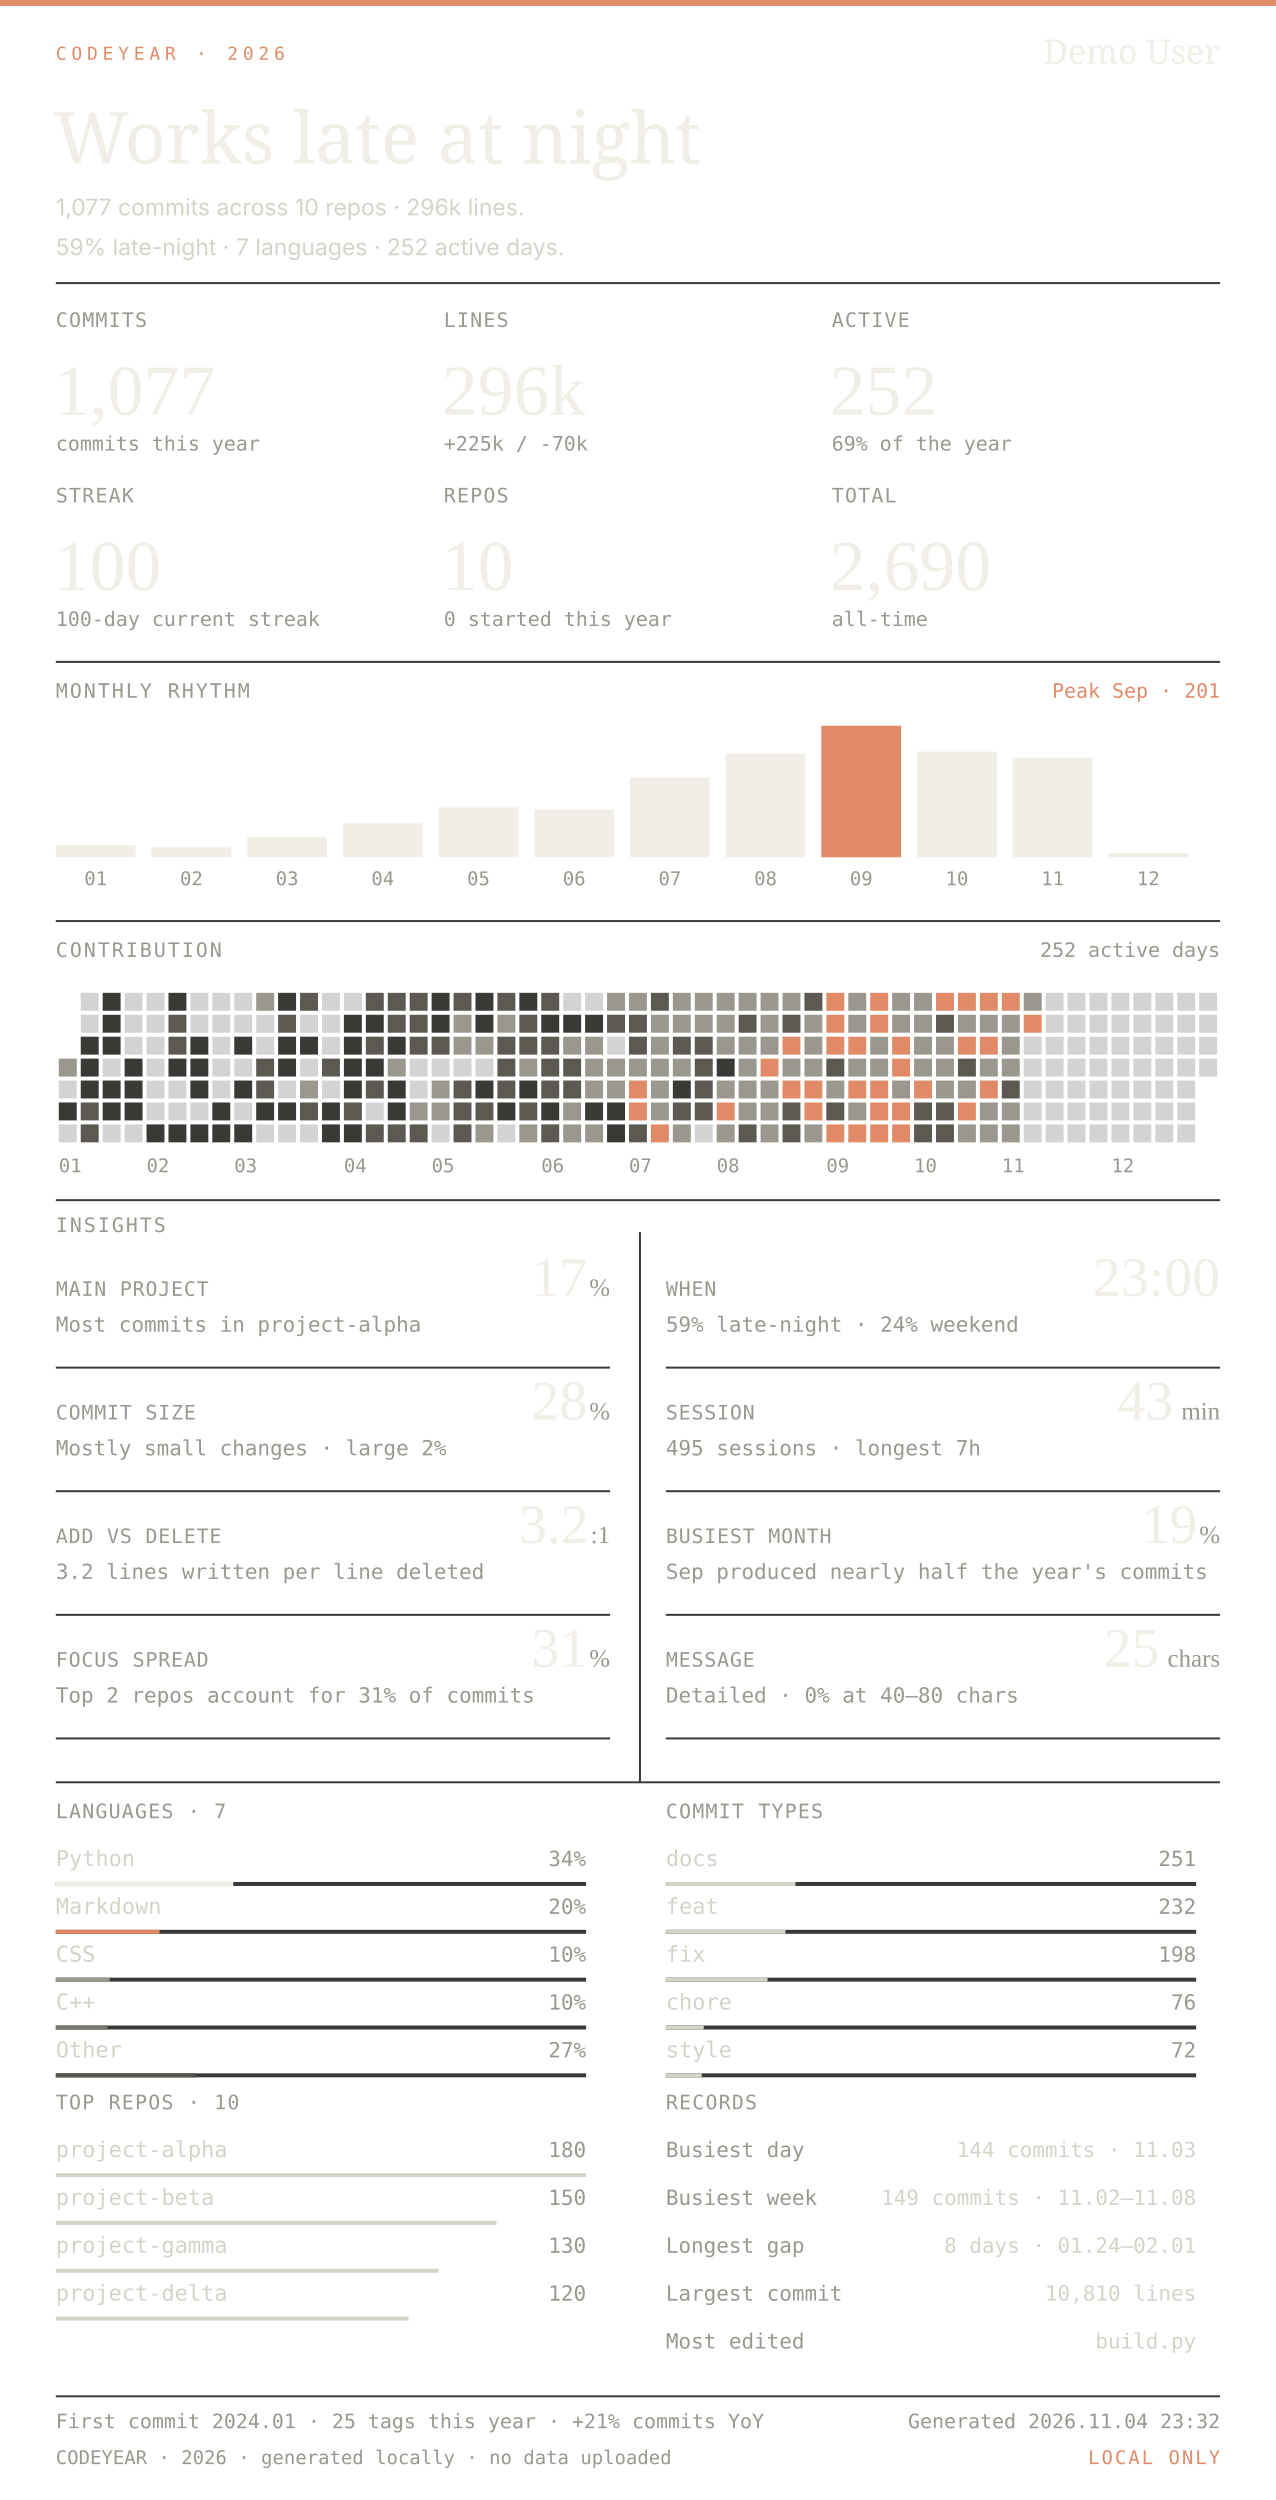
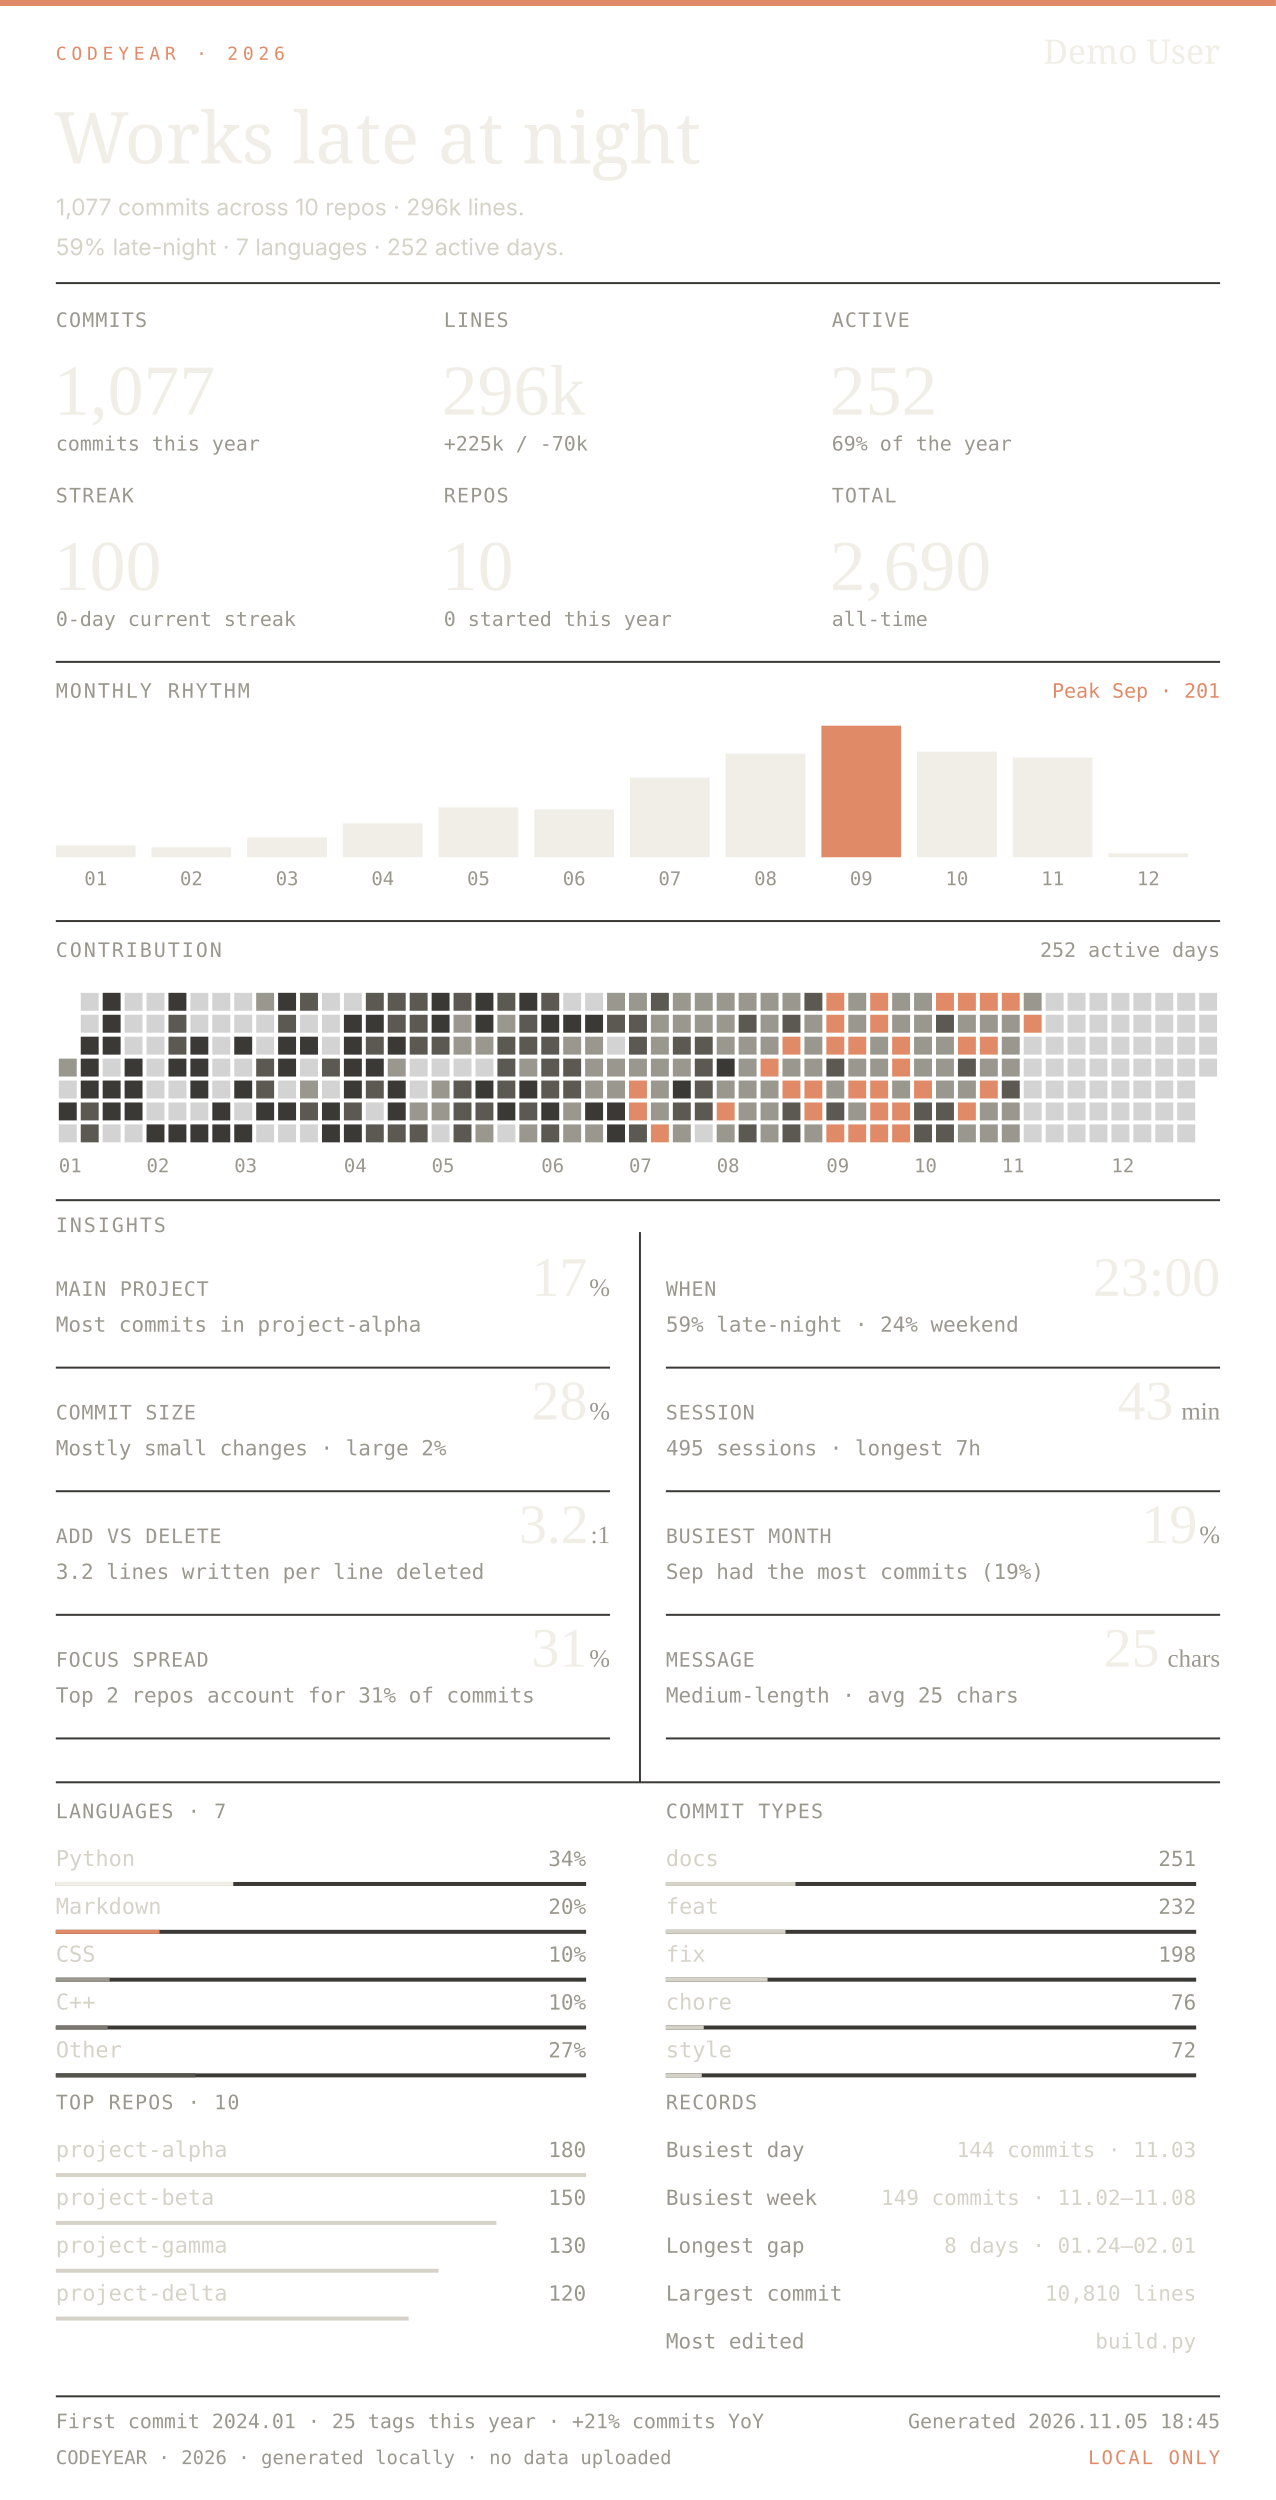
<svg xmlns="http://www.w3.org/2000/svg" width="640" height="1254" viewBox="0 0 640 1254" role="img" aria-label="Demo User · CodeYear 2026 · Works late at night">
  <rect x="0" y="0" width="640" height="3" fill="#e08a68" />
  <text x="28" y="30" font-family="Consolas, 'SFMono-Regular', Menlo, monospace" font-size="9" fill="#e08a68" letter-spacing="2.4">CODEYEAR · 2026</text>
  <text x="612" y="32" font-family="Georgia, 'Songti SC', SimSun, serif" font-size="17" fill="#f0eee6" text-anchor="end">Demo User</text>
  <text x="27" y="82" font-family="Georgia, 'Songti SC', SimSun, serif" font-size="36" fill="#f0eee6">Works late at night</text>
  <text x="28" y="108" font-family="-apple-system, 'Segoe UI', 'Microsoft YaHei', sans-serif" font-size="11.5" fill="#d5d2c8">1,077 commits across 10 repos · 296k lines.</text>
  <text x="28" y="128" font-family="-apple-system, 'Segoe UI', 'Microsoft YaHei', sans-serif" font-size="11.5" fill="#d5d2c8">59% late-night · 7 languages · 252 active days.</text>
  <line x1="28" y1="142" x2="612" y2="142" stroke="#3a3936" />
  <text x="28.0" y="164" font-family="Consolas, 'SFMono-Regular', Menlo, monospace" font-size="10" fill="#9a978e" letter-spacing="0.6">COMMITS</text>
  <text x="27.0" y="208" font-family="Cambria, 'Times New Roman', 'Songti SC', SimSun, serif" font-size="36" fill="#f0eee6">1,077</text>
  <text x="28.0" y="226" font-family="Consolas, 'SFMono-Regular', Menlo, monospace" font-size="10" fill="#9a978e">commits this year</text>
  <text x="222.6" y="164" font-family="Consolas, 'SFMono-Regular', Menlo, monospace" font-size="10" fill="#9a978e" letter-spacing="0.6">LINES</text>
  <text x="221.6" y="208" font-family="Cambria, 'Times New Roman', 'Songti SC', SimSun, serif" font-size="36" fill="#f0eee6">296k</text>
  <text x="222.6" y="226" font-family="Consolas, 'SFMono-Regular', Menlo, monospace" font-size="10" fill="#9a978e">+225k / -70k</text>
  <text x="417.2" y="164" font-family="Consolas, 'SFMono-Regular', Menlo, monospace" font-size="10" fill="#9a978e" letter-spacing="0.6">ACTIVE</text>
  <text x="416.2" y="208" font-family="Cambria, 'Times New Roman', 'Songti SC', SimSun, serif" font-size="36" fill="#f0eee6">252</text>
  <text x="417.2" y="226" font-family="Consolas, 'SFMono-Regular', Menlo, monospace" font-size="10" fill="#9a978e">69% of the year</text>
  <text x="28.0" y="252" font-family="Consolas, 'SFMono-Regular', Menlo, monospace" font-size="10" fill="#9a978e" letter-spacing="0.6">STREAK</text>
  <text x="27.0" y="296" font-family="Cambria, 'Times New Roman', 'Songti SC', SimSun, serif" font-size="36" fill="#f0eee6">100</text>
-   <text x="28.0" y="314" font-family="Consolas, 'SFMono-Regular', Menlo, monospace" font-size="10" fill="#9a978e">100-day current streak</text>
+   <text x="28.0" y="314" font-family="Consolas, 'SFMono-Regular', Menlo, monospace" font-size="10" fill="#9a978e">0-day current streak</text>
  <text x="222.6" y="252" font-family="Consolas, 'SFMono-Regular', Menlo, monospace" font-size="10" fill="#9a978e" letter-spacing="0.6">REPOS</text>
  <text x="221.6" y="296" font-family="Cambria, 'Times New Roman', 'Songti SC', SimSun, serif" font-size="36" fill="#f0eee6">10</text>
  <text x="222.6" y="314" font-family="Consolas, 'SFMono-Regular', Menlo, monospace" font-size="10" fill="#9a978e">0 started this year</text>
  <text x="417.2" y="252" font-family="Consolas, 'SFMono-Regular', Menlo, monospace" font-size="10" fill="#9a978e" letter-spacing="0.6">TOTAL</text>
  <text x="416.2" y="296" font-family="Cambria, 'Times New Roman', 'Songti SC', SimSun, serif" font-size="36" fill="#f0eee6">2,690</text>
  <text x="417.2" y="314" font-family="Consolas, 'SFMono-Regular', Menlo, monospace" font-size="10" fill="#9a978e">all-time</text>
  <line x1="28" y1="332" x2="612" y2="332" stroke="#3a3936" />
  <text x="28" y="350" font-family="Consolas, 'SFMono-Regular', Menlo, monospace" font-size="10" fill="#9a978e" letter-spacing="1">MONTHLY RHYTHM</text>
  <text x="612" y="350" font-family="Consolas, 'SFMono-Regular', Menlo, monospace" font-size="10" fill="#e08a68" text-anchor="end">Peak Sep · 201</text>
  <rect x="28" y="424" width="40" height="6" fill="#f0eee6" />
  <text x="48.0" y="444" font-family="Consolas, 'SFMono-Regular', Menlo, monospace" font-size="9.5" fill="#9a978e" text-anchor="middle">01</text>
  <rect x="76" y="425" width="40" height="5" fill="#f0eee6" />
  <text x="96.0" y="444" font-family="Consolas, 'SFMono-Regular', Menlo, monospace" font-size="9.5" fill="#9a978e" text-anchor="middle">02</text>
  <rect x="124" y="420" width="40" height="10" fill="#f0eee6" />
  <text x="144.0" y="444" font-family="Consolas, 'SFMono-Regular', Menlo, monospace" font-size="9.5" fill="#9a978e" text-anchor="middle">03</text>
  <rect x="172" y="413" width="40" height="17" fill="#f0eee6" />
  <text x="192.0" y="444" font-family="Consolas, 'SFMono-Regular', Menlo, monospace" font-size="9.5" fill="#9a978e" text-anchor="middle">04</text>
  <rect x="220" y="405" width="40" height="25" fill="#f0eee6" />
  <text x="240.0" y="444" font-family="Consolas, 'SFMono-Regular', Menlo, monospace" font-size="9.5" fill="#9a978e" text-anchor="middle">05</text>
  <rect x="268" y="406" width="40" height="24" fill="#f0eee6" />
  <text x="288.0" y="444" font-family="Consolas, 'SFMono-Regular', Menlo, monospace" font-size="9.5" fill="#9a978e" text-anchor="middle">06</text>
  <rect x="316" y="390" width="40" height="40" fill="#f0eee6" />
  <text x="336.0" y="444" font-family="Consolas, 'SFMono-Regular', Menlo, monospace" font-size="9.5" fill="#9a978e" text-anchor="middle">07</text>
  <rect x="364" y="378" width="40" height="52" fill="#f0eee6" />
  <text x="384.0" y="444" font-family="Consolas, 'SFMono-Regular', Menlo, monospace" font-size="9.5" fill="#9a978e" text-anchor="middle">08</text>
  <rect x="412" y="364" width="40" height="66" fill="#e08a68" />
  <text x="432.0" y="444" font-family="Consolas, 'SFMono-Regular', Menlo, monospace" font-size="9.5" fill="#9a978e" text-anchor="middle">09</text>
  <rect x="460" y="377" width="40" height="53" fill="#f0eee6" />
  <text x="480.0" y="444" font-family="Consolas, 'SFMono-Regular', Menlo, monospace" font-size="9.5" fill="#9a978e" text-anchor="middle">10</text>
  <rect x="508" y="380" width="40" height="50" fill="#f0eee6" />
  <text x="528.0" y="444" font-family="Consolas, 'SFMono-Regular', Menlo, monospace" font-size="9.5" fill="#9a978e" text-anchor="middle">11</text>
  <rect x="556" y="428" width="40" height="2" fill="#f0eee6" />
  <text x="576.0" y="444" font-family="Consolas, 'SFMono-Regular', Menlo, monospace" font-size="9.5" fill="#9a978e" text-anchor="middle">12</text>
  <line x1="28" y1="462" x2="612" y2="462" stroke="#3a3936" />
  <text x="28" y="480" font-family="Consolas, 'SFMono-Regular', Menlo, monospace" font-size="10" fill="#9a978e" letter-spacing="1">CONTRIBUTION</text>
  <text x="612" y="480" font-family="Consolas, 'SFMono-Regular', Menlo, monospace" font-size="10" fill="#9a978e" text-anchor="end">252 active days</text>
  <rect x="29.5" y="531" width="9" height="9" fill="#9a978e" />
  <rect x="29.5" y="542" width="9" height="9" fill="#262623" fill-opacity="0.2" />
  <rect x="29.5" y="553" width="9" height="9" fill="#3a3936" />
  <rect x="29.5" y="564" width="9" height="9" fill="#262623" fill-opacity="0.2" />
  <rect x="40.5" y="498" width="9" height="9" fill="#262623" fill-opacity="0.2" />
  <rect x="40.5" y="509" width="9" height="9" fill="#262623" fill-opacity="0.2" />
  <rect x="40.5" y="520" width="9" height="9" fill="#3a3936" />
  <rect x="40.5" y="531" width="9" height="9" fill="#3a3936" />
  <rect x="40.5" y="542" width="9" height="9" fill="#3a3936" />
  <rect x="40.5" y="553" width="9" height="9" fill="#5c5952" />
  <rect x="40.5" y="564" width="9" height="9" fill="#5c5952" />
  <rect x="51.5" y="498" width="9" height="9" fill="#3a3936" />
  <rect x="51.5" y="509" width="9" height="9" fill="#3a3936" />
  <rect x="51.5" y="520" width="9" height="9" fill="#3a3936" />
  <rect x="51.5" y="531" width="9" height="9" fill="#262623" fill-opacity="0.2" />
  <rect x="51.5" y="542" width="9" height="9" fill="#3a3936" />
  <rect x="51.5" y="553" width="9" height="9" fill="#3a3936" />
  <rect x="51.5" y="564" width="9" height="9" fill="#262623" fill-opacity="0.2" />
  <rect x="62.5" y="498" width="9" height="9" fill="#262623" fill-opacity="0.2" />
  <rect x="62.5" y="509" width="9" height="9" fill="#262623" fill-opacity="0.2" />
  <rect x="62.5" y="520" width="9" height="9" fill="#262623" fill-opacity="0.2" />
  <rect x="62.5" y="531" width="9" height="9" fill="#3a3936" />
  <rect x="62.5" y="542" width="9" height="9" fill="#3a3936" />
  <rect x="62.5" y="553" width="9" height="9" fill="#3a3936" />
  <rect x="62.5" y="564" width="9" height="9" fill="#262623" fill-opacity="0.2" />
  <rect x="73.5" y="498" width="9" height="9" fill="#262623" fill-opacity="0.2" />
  <rect x="73.5" y="509" width="9" height="9" fill="#262623" fill-opacity="0.2" />
  <rect x="73.5" y="520" width="9" height="9" fill="#262623" fill-opacity="0.2" />
  <rect x="73.5" y="531" width="9" height="9" fill="#262623" fill-opacity="0.2" />
  <rect x="73.5" y="542" width="9" height="9" fill="#262623" fill-opacity="0.2" />
  <rect x="73.5" y="553" width="9" height="9" fill="#262623" fill-opacity="0.2" />
  <rect x="73.5" y="564" width="9" height="9" fill="#3a3936" />
  <rect x="84.5" y="498" width="9" height="9" fill="#3a3936" />
  <rect x="84.5" y="509" width="9" height="9" fill="#5c5952" />
  <rect x="84.5" y="520" width="9" height="9" fill="#5c5952" />
  <rect x="84.5" y="531" width="9" height="9" fill="#3a3936" />
  <rect x="84.5" y="542" width="9" height="9" fill="#262623" fill-opacity="0.2" />
  <rect x="84.5" y="553" width="9" height="9" fill="#262623" fill-opacity="0.2" />
  <rect x="84.5" y="564" width="9" height="9" fill="#3a3936" />
  <rect x="95.5" y="498" width="9" height="9" fill="#262623" fill-opacity="0.2" />
  <rect x="95.5" y="509" width="9" height="9" fill="#262623" fill-opacity="0.2" />
  <rect x="95.5" y="520" width="9" height="9" fill="#3a3936" />
  <rect x="95.5" y="531" width="9" height="9" fill="#3a3936" />
  <rect x="95.5" y="542" width="9" height="9" fill="#3a3936" />
  <rect x="95.5" y="553" width="9" height="9" fill="#262623" fill-opacity="0.2" />
  <rect x="95.5" y="564" width="9" height="9" fill="#3a3936" />
  <rect x="106.5" y="498" width="9" height="9" fill="#262623" fill-opacity="0.2" />
  <rect x="106.5" y="509" width="9" height="9" fill="#262623" fill-opacity="0.2" />
  <rect x="106.5" y="520" width="9" height="9" fill="#262623" fill-opacity="0.2" />
  <rect x="106.5" y="531" width="9" height="9" fill="#262623" fill-opacity="0.2" />
  <rect x="106.5" y="542" width="9" height="9" fill="#262623" fill-opacity="0.2" />
  <rect x="106.5" y="553" width="9" height="9" fill="#3a3936" />
  <rect x="106.5" y="564" width="9" height="9" fill="#3a3936" />
  <rect x="117.5" y="498" width="9" height="9" fill="#262623" fill-opacity="0.2" />
  <rect x="117.5" y="509" width="9" height="9" fill="#262623" fill-opacity="0.2" />
  <rect x="117.5" y="520" width="9" height="9" fill="#3a3936" />
  <rect x="117.5" y="531" width="9" height="9" fill="#262623" fill-opacity="0.2" />
  <rect x="117.5" y="542" width="9" height="9" fill="#3a3936" />
  <rect x="117.5" y="553" width="9" height="9" fill="#262623" fill-opacity="0.2" />
  <rect x="117.5" y="564" width="9" height="9" fill="#3a3936" />
  <rect x="128.5" y="498" width="9" height="9" fill="#9a978e" />
  <rect x="128.5" y="509" width="9" height="9" fill="#262623" fill-opacity="0.2" />
  <rect x="128.5" y="520" width="9" height="9" fill="#262623" fill-opacity="0.2" />
  <rect x="128.5" y="531" width="9" height="9" fill="#5c5952" />
  <rect x="128.5" y="542" width="9" height="9" fill="#5c5952" />
  <rect x="128.5" y="553" width="9" height="9" fill="#3a3936" />
  <rect x="128.5" y="564" width="9" height="9" fill="#262623" fill-opacity="0.2" />
  <rect x="139.5" y="498" width="9" height="9" fill="#3a3936" />
  <rect x="139.5" y="509" width="9" height="9" fill="#5c5952" />
  <rect x="139.5" y="520" width="9" height="9" fill="#3a3936" />
  <rect x="139.5" y="531" width="9" height="9" fill="#3a3936" />
  <rect x="139.5" y="542" width="9" height="9" fill="#262623" fill-opacity="0.2" />
  <rect x="139.5" y="553" width="9" height="9" fill="#3a3936" />
  <rect x="139.5" y="564" width="9" height="9" fill="#262623" fill-opacity="0.2" />
  <rect x="150.5" y="498" width="9" height="9" fill="#5c5952" />
  <rect x="150.5" y="509" width="9" height="9" fill="#262623" fill-opacity="0.2" />
  <rect x="150.5" y="520" width="9" height="9" fill="#3a3936" />
  <rect x="150.5" y="531" width="9" height="9" fill="#262623" fill-opacity="0.2" />
  <rect x="150.5" y="542" width="9" height="9" fill="#9a978e" />
  <rect x="150.5" y="553" width="9" height="9" fill="#5c5952" />
  <rect x="150.5" y="564" width="9" height="9" fill="#262623" fill-opacity="0.2" />
  <rect x="161.5" y="498" width="9" height="9" fill="#262623" fill-opacity="0.2" />
  <rect x="161.5" y="509" width="9" height="9" fill="#262623" fill-opacity="0.2" />
  <rect x="161.5" y="520" width="9" height="9" fill="#262623" fill-opacity="0.2" />
  <rect x="161.5" y="531" width="9" height="9" fill="#5c5952" />
  <rect x="161.5" y="542" width="9" height="9" fill="#262623" fill-opacity="0.2" />
  <rect x="161.5" y="553" width="9" height="9" fill="#3a3936" />
  <rect x="161.5" y="564" width="9" height="9" fill="#3a3936" />
  <rect x="172.5" y="498" width="9" height="9" fill="#262623" fill-opacity="0.2" />
  <rect x="172.5" y="509" width="9" height="9" fill="#3a3936" />
  <rect x="172.5" y="520" width="9" height="9" fill="#3a3936" />
  <rect x="172.5" y="531" width="9" height="9" fill="#3a3936" />
  <rect x="172.5" y="542" width="9" height="9" fill="#3a3936" />
  <rect x="172.5" y="553" width="9" height="9" fill="#5c5952" />
  <rect x="172.5" y="564" width="9" height="9" fill="#3a3936" />
  <rect x="183.5" y="498" width="9" height="9" fill="#5c5952" />
  <rect x="183.5" y="509" width="9" height="9" fill="#3a3936" />
  <rect x="183.5" y="520" width="9" height="9" fill="#5c5952" />
  <rect x="183.5" y="531" width="9" height="9" fill="#3a3936" />
  <rect x="183.5" y="542" width="9" height="9" fill="#5c5952" />
  <rect x="183.5" y="553" width="9" height="9" fill="#262623" fill-opacity="0.2" />
  <rect x="183.5" y="564" width="9" height="9" fill="#5c5952" />
  <rect x="194.5" y="498" width="9" height="9" fill="#5c5952" />
  <rect x="194.5" y="509" width="9" height="9" fill="#5c5952" />
  <rect x="194.5" y="520" width="9" height="9" fill="#3a3936" />
  <rect x="194.5" y="531" width="9" height="9" fill="#9a978e" />
  <rect x="194.5" y="542" width="9" height="9" fill="#3a3936" />
  <rect x="194.5" y="553" width="9" height="9" fill="#3a3936" />
  <rect x="194.5" y="564" width="9" height="9" fill="#5c5952" />
  <rect x="205.5" y="498" width="9" height="9" fill="#5c5952" />
  <rect x="205.5" y="509" width="9" height="9" fill="#5c5952" />
  <rect x="205.5" y="520" width="9" height="9" fill="#5c5952" />
  <rect x="205.5" y="531" width="9" height="9" fill="#262623" fill-opacity="0.2" />
  <rect x="205.5" y="542" width="9" height="9" fill="#262623" fill-opacity="0.2" />
  <rect x="205.5" y="553" width="9" height="9" fill="#9a978e" />
  <rect x="205.5" y="564" width="9" height="9" fill="#5c5952" />
  <rect x="216.5" y="498" width="9" height="9" fill="#3a3936" />
  <rect x="216.5" y="509" width="9" height="9" fill="#3a3936" />
  <rect x="216.5" y="520" width="9" height="9" fill="#5c5952" />
  <rect x="216.5" y="531" width="9" height="9" fill="#262623" fill-opacity="0.2" />
  <rect x="216.5" y="542" width="9" height="9" fill="#9a978e" />
  <rect x="216.5" y="553" width="9" height="9" fill="#9a978e" />
  <rect x="216.5" y="564" width="9" height="9" fill="#262623" fill-opacity="0.2" />
  <rect x="227.5" y="498" width="9" height="9" fill="#5c5952" />
  <rect x="227.5" y="509" width="9" height="9" fill="#9a978e" />
  <rect x="227.5" y="520" width="9" height="9" fill="#9a978e" />
  <rect x="227.5" y="531" width="9" height="9" fill="#262623" fill-opacity="0.2" />
  <rect x="227.5" y="542" width="9" height="9" fill="#5c5952" />
  <rect x="227.5" y="553" width="9" height="9" fill="#5c5952" />
  <rect x="227.5" y="564" width="9" height="9" fill="#5c5952" />
  <rect x="238.5" y="498" width="9" height="9" fill="#3a3936" />
  <rect x="238.5" y="509" width="9" height="9" fill="#3a3936" />
  <rect x="238.5" y="520" width="9" height="9" fill="#9a978e" />
  <rect x="238.5" y="531" width="9" height="9" fill="#262623" fill-opacity="0.2" />
  <rect x="238.5" y="542" width="9" height="9" fill="#3a3936" />
  <rect x="238.5" y="553" width="9" height="9" fill="#5c5952" />
  <rect x="238.5" y="564" width="9" height="9" fill="#9a978e" />
  <rect x="249.5" y="498" width="9" height="9" fill="#5c5952" />
  <rect x="249.5" y="509" width="9" height="9" fill="#9a978e" />
  <rect x="249.5" y="520" width="9" height="9" fill="#5c5952" />
  <rect x="249.5" y="531" width="9" height="9" fill="#5c5952" />
  <rect x="249.5" y="542" width="9" height="9" fill="#5c5952" />
  <rect x="249.5" y="553" width="9" height="9" fill="#3a3936" />
  <rect x="249.5" y="564" width="9" height="9" fill="#262623" fill-opacity="0.2" />
  <rect x="260.5" y="498" width="9" height="9" fill="#3a3936" />
  <rect x="260.5" y="509" width="9" height="9" fill="#5c5952" />
  <rect x="260.5" y="520" width="9" height="9" fill="#5c5952" />
  <rect x="260.5" y="531" width="9" height="9" fill="#9a978e" />
  <rect x="260.5" y="542" width="9" height="9" fill="#3a3936" />
  <rect x="260.5" y="553" width="9" height="9" fill="#5c5952" />
  <rect x="260.5" y="564" width="9" height="9" fill="#9a978e" />
  <rect x="271.5" y="498" width="9" height="9" fill="#5c5952" />
  <rect x="271.5" y="509" width="9" height="9" fill="#3a3936" />
  <rect x="271.5" y="520" width="9" height="9" fill="#5c5952" />
  <rect x="271.5" y="531" width="9" height="9" fill="#5c5952" />
  <rect x="271.5" y="542" width="9" height="9" fill="#5c5952" />
  <rect x="271.5" y="553" width="9" height="9" fill="#3a3936" />
  <rect x="271.5" y="564" width="9" height="9" fill="#5c5952" />
  <rect x="282.5" y="498" width="9" height="9" fill="#262623" fill-opacity="0.2" />
  <rect x="282.5" y="509" width="9" height="9" fill="#3a3936" />
  <rect x="282.5" y="520" width="9" height="9" fill="#9a978e" />
  <rect x="282.5" y="531" width="9" height="9" fill="#5c5952" />
  <rect x="282.5" y="542" width="9" height="9" fill="#5c5952" />
  <rect x="282.5" y="553" width="9" height="9" fill="#9a978e" />
  <rect x="282.5" y="564" width="9" height="9" fill="#9a978e" />
  <rect x="293.5" y="498" width="9" height="9" fill="#262623" fill-opacity="0.2" />
  <rect x="293.5" y="509" width="9" height="9" fill="#3a3936" />
  <rect x="293.5" y="520" width="9" height="9" fill="#9a978e" />
  <rect x="293.5" y="531" width="9" height="9" fill="#9a978e" />
  <rect x="293.5" y="542" width="9" height="9" fill="#9a978e" />
  <rect x="293.5" y="553" width="9" height="9" fill="#3a3936" />
  <rect x="293.5" y="564" width="9" height="9" fill="#9a978e" />
  <rect x="304.5" y="498" width="9" height="9" fill="#9a978e" />
  <rect x="304.5" y="509" width="9" height="9" fill="#5c5952" />
  <rect x="304.5" y="520" width="9" height="9" fill="#262623" fill-opacity="0.2" />
  <rect x="304.5" y="531" width="9" height="9" fill="#9a978e" />
  <rect x="304.5" y="542" width="9" height="9" fill="#9a978e" />
  <rect x="304.5" y="553" width="9" height="9" fill="#3a3936" />
  <rect x="304.5" y="564" width="9" height="9" fill="#3a3936" />
  <rect x="315.5" y="498" width="9" height="9" fill="#9a978e" />
  <rect x="315.5" y="509" width="9" height="9" fill="#5c5952" />
  <rect x="315.5" y="520" width="9" height="9" fill="#5c5952" />
  <rect x="315.5" y="531" width="9" height="9" fill="#9a978e" />
  <rect x="315.5" y="542" width="9" height="9" fill="#e08a68" />
  <rect x="315.5" y="553" width="9" height="9" fill="#e08a68" />
  <rect x="315.5" y="564" width="9" height="9" fill="#5c5952" />
  <rect x="326.5" y="498" width="9" height="9" fill="#5c5952" />
  <rect x="326.5" y="509" width="9" height="9" fill="#9a978e" />
  <rect x="326.5" y="520" width="9" height="9" fill="#9a978e" />
  <rect x="326.5" y="531" width="9" height="9" fill="#9a978e" />
  <rect x="326.5" y="542" width="9" height="9" fill="#9a978e" />
  <rect x="326.5" y="553" width="9" height="9" fill="#9a978e" />
  <rect x="326.5" y="564" width="9" height="9" fill="#e08a68" />
  <rect x="337.5" y="498" width="9" height="9" fill="#9a978e" />
  <rect x="337.5" y="509" width="9" height="9" fill="#9a978e" />
  <rect x="337.5" y="520" width="9" height="9" fill="#5c5952" />
  <rect x="337.5" y="531" width="9" height="9" fill="#9a978e" />
  <rect x="337.5" y="542" width="9" height="9" fill="#3a3936" />
  <rect x="337.5" y="553" width="9" height="9" fill="#5c5952" />
  <rect x="337.5" y="564" width="9" height="9" fill="#9a978e" />
  <rect x="348.5" y="498" width="9" height="9" fill="#9a978e" />
  <rect x="348.5" y="509" width="9" height="9" fill="#9a978e" />
  <rect x="348.5" y="520" width="9" height="9" fill="#5c5952" />
  <rect x="348.5" y="531" width="9" height="9" fill="#5c5952" />
  <rect x="348.5" y="542" width="9" height="9" fill="#5c5952" />
  <rect x="348.5" y="553" width="9" height="9" fill="#5c5952" />
  <rect x="348.5" y="564" width="9" height="9" fill="#262623" fill-opacity="0.2" />
  <rect x="359.5" y="498" width="9" height="9" fill="#9a978e" />
  <rect x="359.5" y="509" width="9" height="9" fill="#9a978e" />
  <rect x="359.5" y="520" width="9" height="9" fill="#9a978e" />
  <rect x="359.5" y="531" width="9" height="9" fill="#3a3936" />
  <rect x="359.5" y="542" width="9" height="9" fill="#9a978e" />
  <rect x="359.5" y="553" width="9" height="9" fill="#e08a68" />
  <rect x="359.5" y="564" width="9" height="9" fill="#9a978e" />
  <rect x="370.5" y="498" width="9" height="9" fill="#9a978e" />
  <rect x="370.5" y="509" width="9" height="9" fill="#5c5952" />
  <rect x="370.5" y="520" width="9" height="9" fill="#9a978e" />
  <rect x="370.5" y="531" width="9" height="9" fill="#9a978e" />
  <rect x="370.5" y="542" width="9" height="9" fill="#9a978e" />
  <rect x="370.5" y="553" width="9" height="9" fill="#9a978e" />
  <rect x="370.5" y="564" width="9" height="9" fill="#5c5952" />
  <rect x="381.5" y="498" width="9" height="9" fill="#9a978e" />
  <rect x="381.5" y="509" width="9" height="9" fill="#9a978e" />
  <rect x="381.5" y="520" width="9" height="9" fill="#9a978e" />
  <rect x="381.5" y="531" width="9" height="9" fill="#e08a68" />
  <rect x="381.5" y="542" width="9" height="9" fill="#9a978e" />
  <rect x="381.5" y="553" width="9" height="9" fill="#9a978e" />
  <rect x="381.5" y="564" width="9" height="9" fill="#9a978e" />
  <rect x="392.5" y="498" width="9" height="9" fill="#9a978e" />
  <rect x="392.5" y="509" width="9" height="9" fill="#5c5952" />
  <rect x="392.5" y="520" width="9" height="9" fill="#e08a68" />
  <rect x="392.5" y="531" width="9" height="9" fill="#9a978e" />
  <rect x="392.5" y="542" width="9" height="9" fill="#e08a68" />
  <rect x="392.5" y="553" width="9" height="9" fill="#5c5952" />
  <rect x="392.5" y="564" width="9" height="9" fill="#5c5952" />
  <rect x="403.5" y="498" width="9" height="9" fill="#5c5952" />
  <rect x="403.5" y="509" width="9" height="9" fill="#9a978e" />
  <rect x="403.5" y="520" width="9" height="9" fill="#9a978e" />
  <rect x="403.5" y="531" width="9" height="9" fill="#9a978e" />
  <rect x="403.5" y="542" width="9" height="9" fill="#e08a68" />
  <rect x="403.5" y="553" width="9" height="9" fill="#e08a68" />
  <rect x="403.5" y="564" width="9" height="9" fill="#9a978e" />
  <rect x="414.5" y="498" width="9" height="9" fill="#e08a68" />
  <rect x="414.5" y="509" width="9" height="9" fill="#e08a68" />
  <rect x="414.5" y="520" width="9" height="9" fill="#e08a68" />
  <rect x="414.5" y="531" width="9" height="9" fill="#5c5952" />
  <rect x="414.5" y="542" width="9" height="9" fill="#9a978e" />
  <rect x="414.5" y="553" width="9" height="9" fill="#5c5952" />
  <rect x="414.5" y="564" width="9" height="9" fill="#e08a68" />
  <rect x="425.5" y="498" width="9" height="9" fill="#9a978e" />
  <rect x="425.5" y="509" width="9" height="9" fill="#9a978e" />
  <rect x="425.5" y="520" width="9" height="9" fill="#e08a68" />
  <rect x="425.5" y="531" width="9" height="9" fill="#9a978e" />
  <rect x="425.5" y="542" width="9" height="9" fill="#e08a68" />
  <rect x="425.5" y="553" width="9" height="9" fill="#9a978e" />
  <rect x="425.5" y="564" width="9" height="9" fill="#e08a68" />
  <rect x="436.5" y="498" width="9" height="9" fill="#e08a68" />
  <rect x="436.5" y="509" width="9" height="9" fill="#e08a68" />
  <rect x="436.5" y="520" width="9" height="9" fill="#9a978e" />
  <rect x="436.5" y="531" width="9" height="9" fill="#9a978e" />
  <rect x="436.5" y="542" width="9" height="9" fill="#e08a68" />
  <rect x="436.5" y="553" width="9" height="9" fill="#e08a68" />
  <rect x="436.5" y="564" width="9" height="9" fill="#e08a68" />
  <rect x="447.5" y="498" width="9" height="9" fill="#9a978e" />
  <rect x="447.5" y="509" width="9" height="9" fill="#9a978e" />
  <rect x="447.5" y="520" width="9" height="9" fill="#e08a68" />
  <rect x="447.5" y="531" width="9" height="9" fill="#e08a68" />
  <rect x="447.5" y="542" width="9" height="9" fill="#9a978e" />
  <rect x="447.5" y="553" width="9" height="9" fill="#e08a68" />
  <rect x="447.5" y="564" width="9" height="9" fill="#e08a68" />
  <rect x="458.5" y="498" width="9" height="9" fill="#9a978e" />
  <rect x="458.5" y="509" width="9" height="9" fill="#9a978e" />
  <rect x="458.5" y="520" width="9" height="9" fill="#9a978e" />
  <rect x="458.5" y="531" width="9" height="9" fill="#9a978e" />
  <rect x="458.5" y="542" width="9" height="9" fill="#e08a68" />
  <rect x="458.5" y="553" width="9" height="9" fill="#5c5952" />
  <rect x="458.5" y="564" width="9" height="9" fill="#5c5952" />
  <rect x="469.5" y="498" width="9" height="9" fill="#e08a68" />
  <rect x="469.5" y="509" width="9" height="9" fill="#5c5952" />
  <rect x="469.5" y="520" width="9" height="9" fill="#9a978e" />
  <rect x="469.5" y="531" width="9" height="9" fill="#9a978e" />
  <rect x="469.5" y="542" width="9" height="9" fill="#9a978e" />
  <rect x="469.5" y="553" width="9" height="9" fill="#5c5952" />
  <rect x="469.5" y="564" width="9" height="9" fill="#5c5952" />
  <rect x="480.5" y="498" width="9" height="9" fill="#e08a68" />
  <rect x="480.5" y="509" width="9" height="9" fill="#9a978e" />
  <rect x="480.5" y="520" width="9" height="9" fill="#e08a68" />
  <rect x="480.5" y="531" width="9" height="9" fill="#5c5952" />
  <rect x="480.5" y="542" width="9" height="9" fill="#9a978e" />
  <rect x="480.5" y="553" width="9" height="9" fill="#e08a68" />
  <rect x="480.5" y="564" width="9" height="9" fill="#9a978e" />
  <rect x="491.5" y="498" width="9" height="9" fill="#e08a68" />
  <rect x="491.5" y="509" width="9" height="9" fill="#9a978e" />
  <rect x="491.5" y="520" width="9" height="9" fill="#e08a68" />
  <rect x="491.5" y="531" width="9" height="9" fill="#9a978e" />
  <rect x="491.5" y="542" width="9" height="9" fill="#e08a68" />
  <rect x="491.5" y="553" width="9" height="9" fill="#9a978e" />
  <rect x="491.5" y="564" width="9" height="9" fill="#9a978e" />
  <rect x="502.5" y="498" width="9" height="9" fill="#e08a68" />
  <rect x="502.5" y="509" width="9" height="9" fill="#9a978e" />
  <rect x="502.5" y="520" width="9" height="9" fill="#9a978e" />
  <rect x="502.5" y="531" width="9" height="9" fill="#9a978e" />
  <rect x="502.5" y="542" width="9" height="9" fill="#5c5952" />
  <rect x="502.5" y="553" width="9" height="9" fill="#9a978e" />
  <rect x="502.5" y="564" width="9" height="9" fill="#9a978e" />
  <rect x="513.5" y="498" width="9" height="9" fill="#9a978e" />
  <rect x="513.5" y="509" width="9" height="9" fill="#e08a68" />
  <rect x="513.5" y="520" width="9" height="9" fill="#262623" fill-opacity="0.2" />
  <rect x="513.5" y="531" width="9" height="9" fill="#262623" fill-opacity="0.2" />
  <rect x="513.5" y="542" width="9" height="9" fill="#262623" fill-opacity="0.2" />
  <rect x="513.5" y="553" width="9" height="9" fill="#262623" fill-opacity="0.2" />
  <rect x="513.5" y="564" width="9" height="9" fill="#262623" fill-opacity="0.2" />
  <rect x="524.5" y="498" width="9" height="9" fill="#262623" fill-opacity="0.2" />
  <rect x="524.5" y="509" width="9" height="9" fill="#262623" fill-opacity="0.2" />
  <rect x="524.5" y="520" width="9" height="9" fill="#262623" fill-opacity="0.2" />
  <rect x="524.5" y="531" width="9" height="9" fill="#262623" fill-opacity="0.2" />
  <rect x="524.5" y="542" width="9" height="9" fill="#262623" fill-opacity="0.2" />
  <rect x="524.5" y="553" width="9" height="9" fill="#262623" fill-opacity="0.2" />
  <rect x="524.5" y="564" width="9" height="9" fill="#262623" fill-opacity="0.2" />
  <rect x="535.5" y="498" width="9" height="9" fill="#262623" fill-opacity="0.2" />
  <rect x="535.5" y="509" width="9" height="9" fill="#262623" fill-opacity="0.2" />
  <rect x="535.5" y="520" width="9" height="9" fill="#262623" fill-opacity="0.2" />
  <rect x="535.5" y="531" width="9" height="9" fill="#262623" fill-opacity="0.2" />
  <rect x="535.5" y="542" width="9" height="9" fill="#262623" fill-opacity="0.2" />
  <rect x="535.5" y="553" width="9" height="9" fill="#262623" fill-opacity="0.2" />
  <rect x="535.5" y="564" width="9" height="9" fill="#262623" fill-opacity="0.2" />
  <rect x="546.5" y="498" width="9" height="9" fill="#262623" fill-opacity="0.2" />
  <rect x="546.5" y="509" width="9" height="9" fill="#262623" fill-opacity="0.2" />
  <rect x="546.5" y="520" width="9" height="9" fill="#262623" fill-opacity="0.2" />
  <rect x="546.5" y="531" width="9" height="9" fill="#262623" fill-opacity="0.2" />
  <rect x="546.5" y="542" width="9" height="9" fill="#262623" fill-opacity="0.2" />
  <rect x="546.5" y="553" width="9" height="9" fill="#262623" fill-opacity="0.2" />
  <rect x="546.5" y="564" width="9" height="9" fill="#262623" fill-opacity="0.2" />
  <rect x="557.5" y="498" width="9" height="9" fill="#262623" fill-opacity="0.2" />
  <rect x="557.5" y="509" width="9" height="9" fill="#262623" fill-opacity="0.2" />
  <rect x="557.5" y="520" width="9" height="9" fill="#262623" fill-opacity="0.2" />
  <rect x="557.5" y="531" width="9" height="9" fill="#262623" fill-opacity="0.2" />
  <rect x="557.5" y="542" width="9" height="9" fill="#262623" fill-opacity="0.2" />
  <rect x="557.5" y="553" width="9" height="9" fill="#262623" fill-opacity="0.2" />
  <rect x="557.5" y="564" width="9" height="9" fill="#262623" fill-opacity="0.2" />
  <rect x="568.5" y="498" width="9" height="9" fill="#262623" fill-opacity="0.2" />
  <rect x="568.5" y="509" width="9" height="9" fill="#262623" fill-opacity="0.2" />
  <rect x="568.5" y="520" width="9" height="9" fill="#262623" fill-opacity="0.2" />
  <rect x="568.5" y="531" width="9" height="9" fill="#262623" fill-opacity="0.2" />
  <rect x="568.5" y="542" width="9" height="9" fill="#262623" fill-opacity="0.2" />
  <rect x="568.5" y="553" width="9" height="9" fill="#262623" fill-opacity="0.2" />
  <rect x="568.5" y="564" width="9" height="9" fill="#262623" fill-opacity="0.2" />
  <rect x="579.5" y="498" width="9" height="9" fill="#262623" fill-opacity="0.2" />
  <rect x="579.5" y="509" width="9" height="9" fill="#262623" fill-opacity="0.2" />
  <rect x="579.5" y="520" width="9" height="9" fill="#262623" fill-opacity="0.2" />
  <rect x="579.5" y="531" width="9" height="9" fill="#262623" fill-opacity="0.2" />
  <rect x="579.5" y="542" width="9" height="9" fill="#262623" fill-opacity="0.2" />
  <rect x="579.5" y="553" width="9" height="9" fill="#262623" fill-opacity="0.2" />
  <rect x="579.5" y="564" width="9" height="9" fill="#262623" fill-opacity="0.2" />
  <rect x="590.5" y="498" width="9" height="9" fill="#262623" fill-opacity="0.2" />
  <rect x="590.5" y="509" width="9" height="9" fill="#262623" fill-opacity="0.2" />
  <rect x="590.5" y="520" width="9" height="9" fill="#262623" fill-opacity="0.2" />
  <rect x="590.5" y="531" width="9" height="9" fill="#262623" fill-opacity="0.2" />
  <rect x="590.5" y="542" width="9" height="9" fill="#262623" fill-opacity="0.2" />
  <rect x="590.5" y="553" width="9" height="9" fill="#262623" fill-opacity="0.2" />
  <rect x="590.5" y="564" width="9" height="9" fill="#262623" fill-opacity="0.2" />
  <rect x="601.5" y="498" width="9" height="9" fill="#262623" fill-opacity="0.2" />
  <rect x="601.5" y="509" width="9" height="9" fill="#262623" fill-opacity="0.2" />
  <rect x="601.5" y="520" width="9" height="9" fill="#262623" fill-opacity="0.2" />
  <rect x="601.5" y="531" width="9" height="9" fill="#262623" fill-opacity="0.2" />
  <text x="29.5" y="588" font-family="Consolas, 'SFMono-Regular', Menlo, monospace" font-size="9.5" fill="#9a978e">01</text>
  <text x="73.5" y="588" font-family="Consolas, 'SFMono-Regular', Menlo, monospace" font-size="9.5" fill="#9a978e">02</text>
  <text x="117.5" y="588" font-family="Consolas, 'SFMono-Regular', Menlo, monospace" font-size="9.5" fill="#9a978e">03</text>
  <text x="172.5" y="588" font-family="Consolas, 'SFMono-Regular', Menlo, monospace" font-size="9.5" fill="#9a978e">04</text>
  <text x="216.5" y="588" font-family="Consolas, 'SFMono-Regular', Menlo, monospace" font-size="9.5" fill="#9a978e">05</text>
  <text x="271.5" y="588" font-family="Consolas, 'SFMono-Regular', Menlo, monospace" font-size="9.5" fill="#9a978e">06</text>
  <text x="315.5" y="588" font-family="Consolas, 'SFMono-Regular', Menlo, monospace" font-size="9.5" fill="#9a978e">07</text>
  <text x="359.5" y="588" font-family="Consolas, 'SFMono-Regular', Menlo, monospace" font-size="9.5" fill="#9a978e">08</text>
  <text x="414.5" y="588" font-family="Consolas, 'SFMono-Regular', Menlo, monospace" font-size="9.5" fill="#9a978e">09</text>
  <text x="458.5" y="588" font-family="Consolas, 'SFMono-Regular', Menlo, monospace" font-size="9.5" fill="#9a978e">10</text>
  <text x="502.5" y="588" font-family="Consolas, 'SFMono-Regular', Menlo, monospace" font-size="9.5" fill="#9a978e">11</text>
  <text x="557.5" y="588" font-family="Consolas, 'SFMono-Regular', Menlo, monospace" font-size="9.5" fill="#9a978e">12</text>
  <line x1="28" y1="602" x2="612" y2="602" stroke="#3a3936" />
  <text x="28" y="618" font-family="Consolas, 'SFMono-Regular', Menlo, monospace" font-size="10" fill="#9a978e" letter-spacing="1">INSIGHTS</text>
  <line x1="321" y1="618" x2="321" y2="894" stroke="#3a3936" />
  <text x="28" y="650" font-family="Consolas, 'SFMono-Regular', Menlo, monospace" font-size="10" fill="#9a978e" letter-spacing="0.4">MAIN PROJECT</text>
  <text x="306" y="650" font-family="Cambria, 'Times New Roman', 'Songti SC', SimSun, serif" font-size="28" fill="#f0eee6" text-anchor="end">17<tspan font-size="12.5" fill="#9a978e" dx="1">%</tspan>
  </text>
  <text x="28" y="668" font-family="Consolas, 'SFMono-Regular', Menlo, monospace" font-size="10.5" fill="#9a978e">Most commits in project-alpha</text>
  <line x1="28" y1="686" x2="306" y2="686" stroke="#3a3936" />
  <text x="334" y="650" font-family="Consolas, 'SFMono-Regular', Menlo, monospace" font-size="10" fill="#9a978e" letter-spacing="0.4">WHEN</text>
  <text x="612" y="650" font-family="Cambria, 'Times New Roman', 'Songti SC', SimSun, serif" font-size="28" fill="#f0eee6" text-anchor="end">23:00</text>
  <text x="334" y="668" font-family="Consolas, 'SFMono-Regular', Menlo, monospace" font-size="10.5" fill="#9a978e">59% late-night · 24% weekend</text>
  <line x1="334" y1="686" x2="612" y2="686" stroke="#3a3936" />
  <text x="28" y="712" font-family="Consolas, 'SFMono-Regular', Menlo, monospace" font-size="10" fill="#9a978e" letter-spacing="0.4">COMMIT SIZE</text>
  <text x="306" y="712" font-family="Cambria, 'Times New Roman', 'Songti SC', SimSun, serif" font-size="28" fill="#f0eee6" text-anchor="end">28<tspan font-size="12.5" fill="#9a978e" dx="1">%</tspan>
  </text>
  <text x="28" y="730" font-family="Consolas, 'SFMono-Regular', Menlo, monospace" font-size="10.5" fill="#9a978e">Mostly small changes · large 2%</text>
  <line x1="28" y1="748" x2="306" y2="748" stroke="#3a3936" />
  <text x="334" y="712" font-family="Consolas, 'SFMono-Regular', Menlo, monospace" font-size="10" fill="#9a978e" letter-spacing="0.4">SESSION</text>
  <text x="612" y="712" font-family="Cambria, 'Times New Roman', 'Songti SC', SimSun, serif" font-size="28" fill="#f0eee6" text-anchor="end">43<tspan font-size="12.5" fill="#9a978e" dx="4">min</tspan>
  </text>
  <text x="334" y="730" font-family="Consolas, 'SFMono-Regular', Menlo, monospace" font-size="10.5" fill="#9a978e">495 sessions · longest 7h</text>
  <line x1="334" y1="748" x2="612" y2="748" stroke="#3a3936" />
  <text x="28" y="774" font-family="Consolas, 'SFMono-Regular', Menlo, monospace" font-size="10" fill="#9a978e" letter-spacing="0.4">ADD VS DELETE</text>
  <text x="306" y="774" font-family="Cambria, 'Times New Roman', 'Songti SC', SimSun, serif" font-size="28" fill="#f0eee6" text-anchor="end">3.2<tspan font-size="12.5" fill="#9a978e" dx="1">:1</tspan>
  </text>
  <text x="28" y="792" font-family="Consolas, 'SFMono-Regular', Menlo, monospace" font-size="10.5" fill="#9a978e">3.2 lines written per line deleted</text>
  <line x1="28" y1="810" x2="306" y2="810" stroke="#3a3936" />
  <text x="334" y="774" font-family="Consolas, 'SFMono-Regular', Menlo, monospace" font-size="10" fill="#9a978e" letter-spacing="0.4">BUSIEST MONTH</text>
  <text x="612" y="774" font-family="Cambria, 'Times New Roman', 'Songti SC', SimSun, serif" font-size="28" fill="#f0eee6" text-anchor="end">19<tspan font-size="12.5" fill="#9a978e" dx="1">%</tspan>
  </text>
-   <text x="334" y="792" font-family="Consolas, 'SFMono-Regular', Menlo, monospace" font-size="10.5" fill="#9a978e">Sep produced nearly half the year's commits</text>
+   <text x="334" y="792" font-family="Consolas, 'SFMono-Regular', Menlo, monospace" font-size="10.5" fill="#9a978e">Sep had the most commits (19%)</text>
  <line x1="334" y1="810" x2="612" y2="810" stroke="#3a3936" />
  <text x="28" y="836" font-family="Consolas, 'SFMono-Regular', Menlo, monospace" font-size="10" fill="#9a978e" letter-spacing="0.4">FOCUS SPREAD</text>
  <text x="306" y="836" font-family="Cambria, 'Times New Roman', 'Songti SC', SimSun, serif" font-size="28" fill="#f0eee6" text-anchor="end">31<tspan font-size="12.5" fill="#9a978e" dx="1">%</tspan>
  </text>
  <text x="28" y="854" font-family="Consolas, 'SFMono-Regular', Menlo, monospace" font-size="10.5" fill="#9a978e">Top 2 repos account for 31% of commits</text>
  <line x1="28" y1="872" x2="306" y2="872" stroke="#3a3936" />
  <text x="334" y="836" font-family="Consolas, 'SFMono-Regular', Menlo, monospace" font-size="10" fill="#9a978e" letter-spacing="0.4">MESSAGE</text>
  <text x="612" y="836" font-family="Cambria, 'Times New Roman', 'Songti SC', SimSun, serif" font-size="28" fill="#f0eee6" text-anchor="end">25<tspan font-size="12.5" fill="#9a978e" dx="4">chars</tspan>
  </text>
-   <text x="334" y="854" font-family="Consolas, 'SFMono-Regular', Menlo, monospace" font-size="10.5" fill="#9a978e">Detailed · 0% at 40–80 chars</text>
+   <text x="334" y="854" font-family="Consolas, 'SFMono-Regular', Menlo, monospace" font-size="10.5" fill="#9a978e">Medium-length · avg 25 chars</text>
  <line x1="334" y1="872" x2="612" y2="872" stroke="#3a3936" />
  <line x1="28" y1="894" x2="612" y2="894" stroke="#3a3936" />
  <text x="28" y="912" font-family="Consolas, 'SFMono-Regular', Menlo, monospace" font-size="10" fill="#9a978e" letter-spacing="0.6">LANGUAGES · 7</text>
  <text x="28" y="936" font-family="Consolas, 'SFMono-Regular', Menlo, monospace" font-size="11" fill="#d5d2c8">Python</text>
  <text x="294" y="936" font-family="Consolas, 'SFMono-Regular', Menlo, monospace" font-size="10.5" fill="#9a978e" text-anchor="end">34%</text>
  <rect x="28" y="944" width="266" height="2" fill="#3a3936" />
  <rect x="28" y="944" width="89" height="2" fill="#f0eee6" />
  <text x="28" y="960" font-family="Consolas, 'SFMono-Regular', Menlo, monospace" font-size="11" fill="#d5d2c8">Markdown</text>
  <text x="294" y="960" font-family="Consolas, 'SFMono-Regular', Menlo, monospace" font-size="10.5" fill="#9a978e" text-anchor="end">20%</text>
  <rect x="28" y="968" width="266" height="2" fill="#3a3936" />
  <rect x="28" y="968" width="52" height="2" fill="#e08a68" />
  <text x="28" y="984" font-family="Consolas, 'SFMono-Regular', Menlo, monospace" font-size="11" fill="#d5d2c8">CSS</text>
  <text x="294" y="984" font-family="Consolas, 'SFMono-Regular', Menlo, monospace" font-size="10.5" fill="#9a978e" text-anchor="end">10%</text>
  <rect x="28" y="992" width="266" height="2" fill="#3a3936" />
  <rect x="28" y="992" width="27" height="2" fill="#9a978e" />
  <text x="28" y="1008" font-family="Consolas, 'SFMono-Regular', Menlo, monospace" font-size="11" fill="#d5d2c8">C++</text>
  <text x="294" y="1008" font-family="Consolas, 'SFMono-Regular', Menlo, monospace" font-size="10.5" fill="#9a978e" text-anchor="end">10%</text>
  <rect x="28" y="1016" width="266" height="2" fill="#3a3936" />
  <rect x="28" y="1016" width="26" height="2" fill="#7a7770" />
  <text x="28" y="1032" font-family="Consolas, 'SFMono-Regular', Menlo, monospace" font-size="11" fill="#d5d2c8">Other</text>
  <text x="294" y="1032" font-family="Consolas, 'SFMono-Regular', Menlo, monospace" font-size="10.5" fill="#9a978e" text-anchor="end">27%</text>
  <rect x="28" y="1040" width="266" height="2" fill="#3a3936" />
  <rect x="28" y="1040" width="70" height="2" fill="#55534d" />
  <text x="334" y="912" font-family="Consolas, 'SFMono-Regular', Menlo, monospace" font-size="10" fill="#9a978e" letter-spacing="0.6">COMMIT TYPES</text>
  <text x="334" y="936" font-family="Consolas, 'SFMono-Regular', Menlo, monospace" font-size="11" fill="#d5d2c8">docs</text>
  <text x="600" y="936" font-family="Consolas, 'SFMono-Regular', Menlo, monospace" font-size="10.5" fill="#9a978e" text-anchor="end">251</text>
  <rect x="334" y="944" width="266" height="2" fill="#3a3936" />
  <rect x="334" y="944" width="65" height="2" fill="#d5d2c8" />
  <text x="334" y="960" font-family="Consolas, 'SFMono-Regular', Menlo, monospace" font-size="11" fill="#d5d2c8">feat</text>
  <text x="600" y="960" font-family="Consolas, 'SFMono-Regular', Menlo, monospace" font-size="10.5" fill="#9a978e" text-anchor="end">232</text>
  <rect x="334" y="968" width="266" height="2" fill="#3a3936" />
  <rect x="334" y="968" width="60" height="2" fill="#d5d2c8" />
  <text x="334" y="984" font-family="Consolas, 'SFMono-Regular', Menlo, monospace" font-size="11" fill="#d5d2c8">fix</text>
  <text x="600" y="984" font-family="Consolas, 'SFMono-Regular', Menlo, monospace" font-size="10.5" fill="#9a978e" text-anchor="end">198</text>
  <rect x="334" y="992" width="266" height="2" fill="#3a3936" />
  <rect x="334" y="992" width="51" height="2" fill="#d5d2c8" />
  <text x="334" y="1008" font-family="Consolas, 'SFMono-Regular', Menlo, monospace" font-size="11" fill="#d5d2c8">chore</text>
  <text x="600" y="1008" font-family="Consolas, 'SFMono-Regular', Menlo, monospace" font-size="10.5" fill="#9a978e" text-anchor="end">76</text>
  <rect x="334" y="1016" width="266" height="2" fill="#3a3936" />
  <rect x="334" y="1016" width="19" height="2" fill="#d5d2c8" />
  <text x="334" y="1032" font-family="Consolas, 'SFMono-Regular', Menlo, monospace" font-size="11" fill="#d5d2c8">style</text>
  <text x="600" y="1032" font-family="Consolas, 'SFMono-Regular', Menlo, monospace" font-size="10.5" fill="#9a978e" text-anchor="end">72</text>
  <rect x="334" y="1040" width="266" height="2" fill="#3a3936" />
  <rect x="334" y="1040" width="18" height="2" fill="#d5d2c8" />
  <text x="28" y="1058" font-family="Consolas, 'SFMono-Regular', Menlo, monospace" font-size="10" fill="#9a978e" letter-spacing="0.6">TOP REPOS · 10</text>
  <text x="28" y="1082" font-family="Consolas, 'SFMono-Regular', Menlo, monospace" font-size="11" fill="#d5d2c8">project-alpha</text>
  <text x="294" y="1082" font-family="Consolas, 'SFMono-Regular', Menlo, monospace" font-size="10.5" fill="#9a978e" text-anchor="end">180</text>
  <rect x="28" y="1090" width="266" height="2" fill="#d5d2c8" />
  <text x="28" y="1106" font-family="Consolas, 'SFMono-Regular', Menlo, monospace" font-size="11" fill="#d5d2c8">project-beta</text>
  <text x="294" y="1106" font-family="Consolas, 'SFMono-Regular', Menlo, monospace" font-size="10.5" fill="#9a978e" text-anchor="end">150</text>
  <rect x="28" y="1114" width="221" height="2" fill="#d5d2c8" />
  <text x="28" y="1130" font-family="Consolas, 'SFMono-Regular', Menlo, monospace" font-size="11" fill="#d5d2c8">project-gamma</text>
  <text x="294" y="1130" font-family="Consolas, 'SFMono-Regular', Menlo, monospace" font-size="10.5" fill="#9a978e" text-anchor="end">130</text>
  <rect x="28" y="1138" width="192" height="2" fill="#d5d2c8" />
  <text x="28" y="1154" font-family="Consolas, 'SFMono-Regular', Menlo, monospace" font-size="11" fill="#d5d2c8">project-delta</text>
  <text x="294" y="1154" font-family="Consolas, 'SFMono-Regular', Menlo, monospace" font-size="10.5" fill="#9a978e" text-anchor="end">120</text>
  <rect x="28" y="1162" width="177" height="2" fill="#d5d2c8" />
  <text x="334" y="1058" font-family="Consolas, 'SFMono-Regular', Menlo, monospace" font-size="10" fill="#9a978e" letter-spacing="0.6">RECORDS</text>
  <text x="334" y="1082" font-family="Consolas, 'SFMono-Regular', Menlo, monospace" font-size="10.5" fill="#9a978e">Busiest day</text>
  <text x="600" y="1082" font-family="Consolas, 'SFMono-Regular', Menlo, monospace" font-size="10.5" fill="#d5d2c8" text-anchor="end">144 commits · 11.03</text>
  <text x="334" y="1106" font-family="Consolas, 'SFMono-Regular', Menlo, monospace" font-size="10.5" fill="#9a978e">Busiest week</text>
  <text x="600" y="1106" font-family="Consolas, 'SFMono-Regular', Menlo, monospace" font-size="10.5" fill="#d5d2c8" text-anchor="end">149 commits · 11.02–11.08</text>
  <text x="334" y="1130" font-family="Consolas, 'SFMono-Regular', Menlo, monospace" font-size="10.5" fill="#9a978e">Longest gap</text>
  <text x="600" y="1130" font-family="Consolas, 'SFMono-Regular', Menlo, monospace" font-size="10.5" fill="#d5d2c8" text-anchor="end">8 days · 01.24–02.01</text>
  <text x="334" y="1154" font-family="Consolas, 'SFMono-Regular', Menlo, monospace" font-size="10.5" fill="#9a978e">Largest commit</text>
  <text x="600" y="1154" font-family="Consolas, 'SFMono-Regular', Menlo, monospace" font-size="10.5" fill="#d5d2c8" text-anchor="end">10,810 lines</text>
  <text x="334" y="1178" font-family="Consolas, 'SFMono-Regular', Menlo, monospace" font-size="10.5" fill="#9a978e">Most edited</text>
  <text x="600" y="1178" font-family="Consolas, 'SFMono-Regular', Menlo, monospace" font-size="10.5" fill="#d5d2c8" text-anchor="end">build.py</text>
  <line x1="28" y1="1202" x2="612" y2="1202" stroke="#3a3936" />
  <text x="28" y="1218" font-family="Consolas, 'SFMono-Regular', Menlo, monospace" font-size="10" fill="#9a978e">First commit 2024.01 · 25 tags this year · +21% commits YoY</text>
-   <text x="612" y="1218" font-family="Consolas, 'SFMono-Regular', Menlo, monospace" font-size="10" fill="#9a978e" text-anchor="end">Generated 2026.11.04 23:32</text>
+   <text x="612" y="1218" font-family="Consolas, 'SFMono-Regular', Menlo, monospace" font-size="10" fill="#9a978e" text-anchor="end">Generated 2026.11.05 18:45</text>
  <text x="28" y="1236" font-family="Consolas, 'SFMono-Regular', Menlo, monospace" font-size="9.5" fill="#9a978e">CODEYEAR · 2026 · generated locally · no data uploaded</text>
  <text x="612" y="1236" font-family="Consolas, 'SFMono-Regular', Menlo, monospace" font-size="9.5" fill="#e08a68" text-anchor="end" letter-spacing="1">LOCAL ONLY</text>
</svg>
